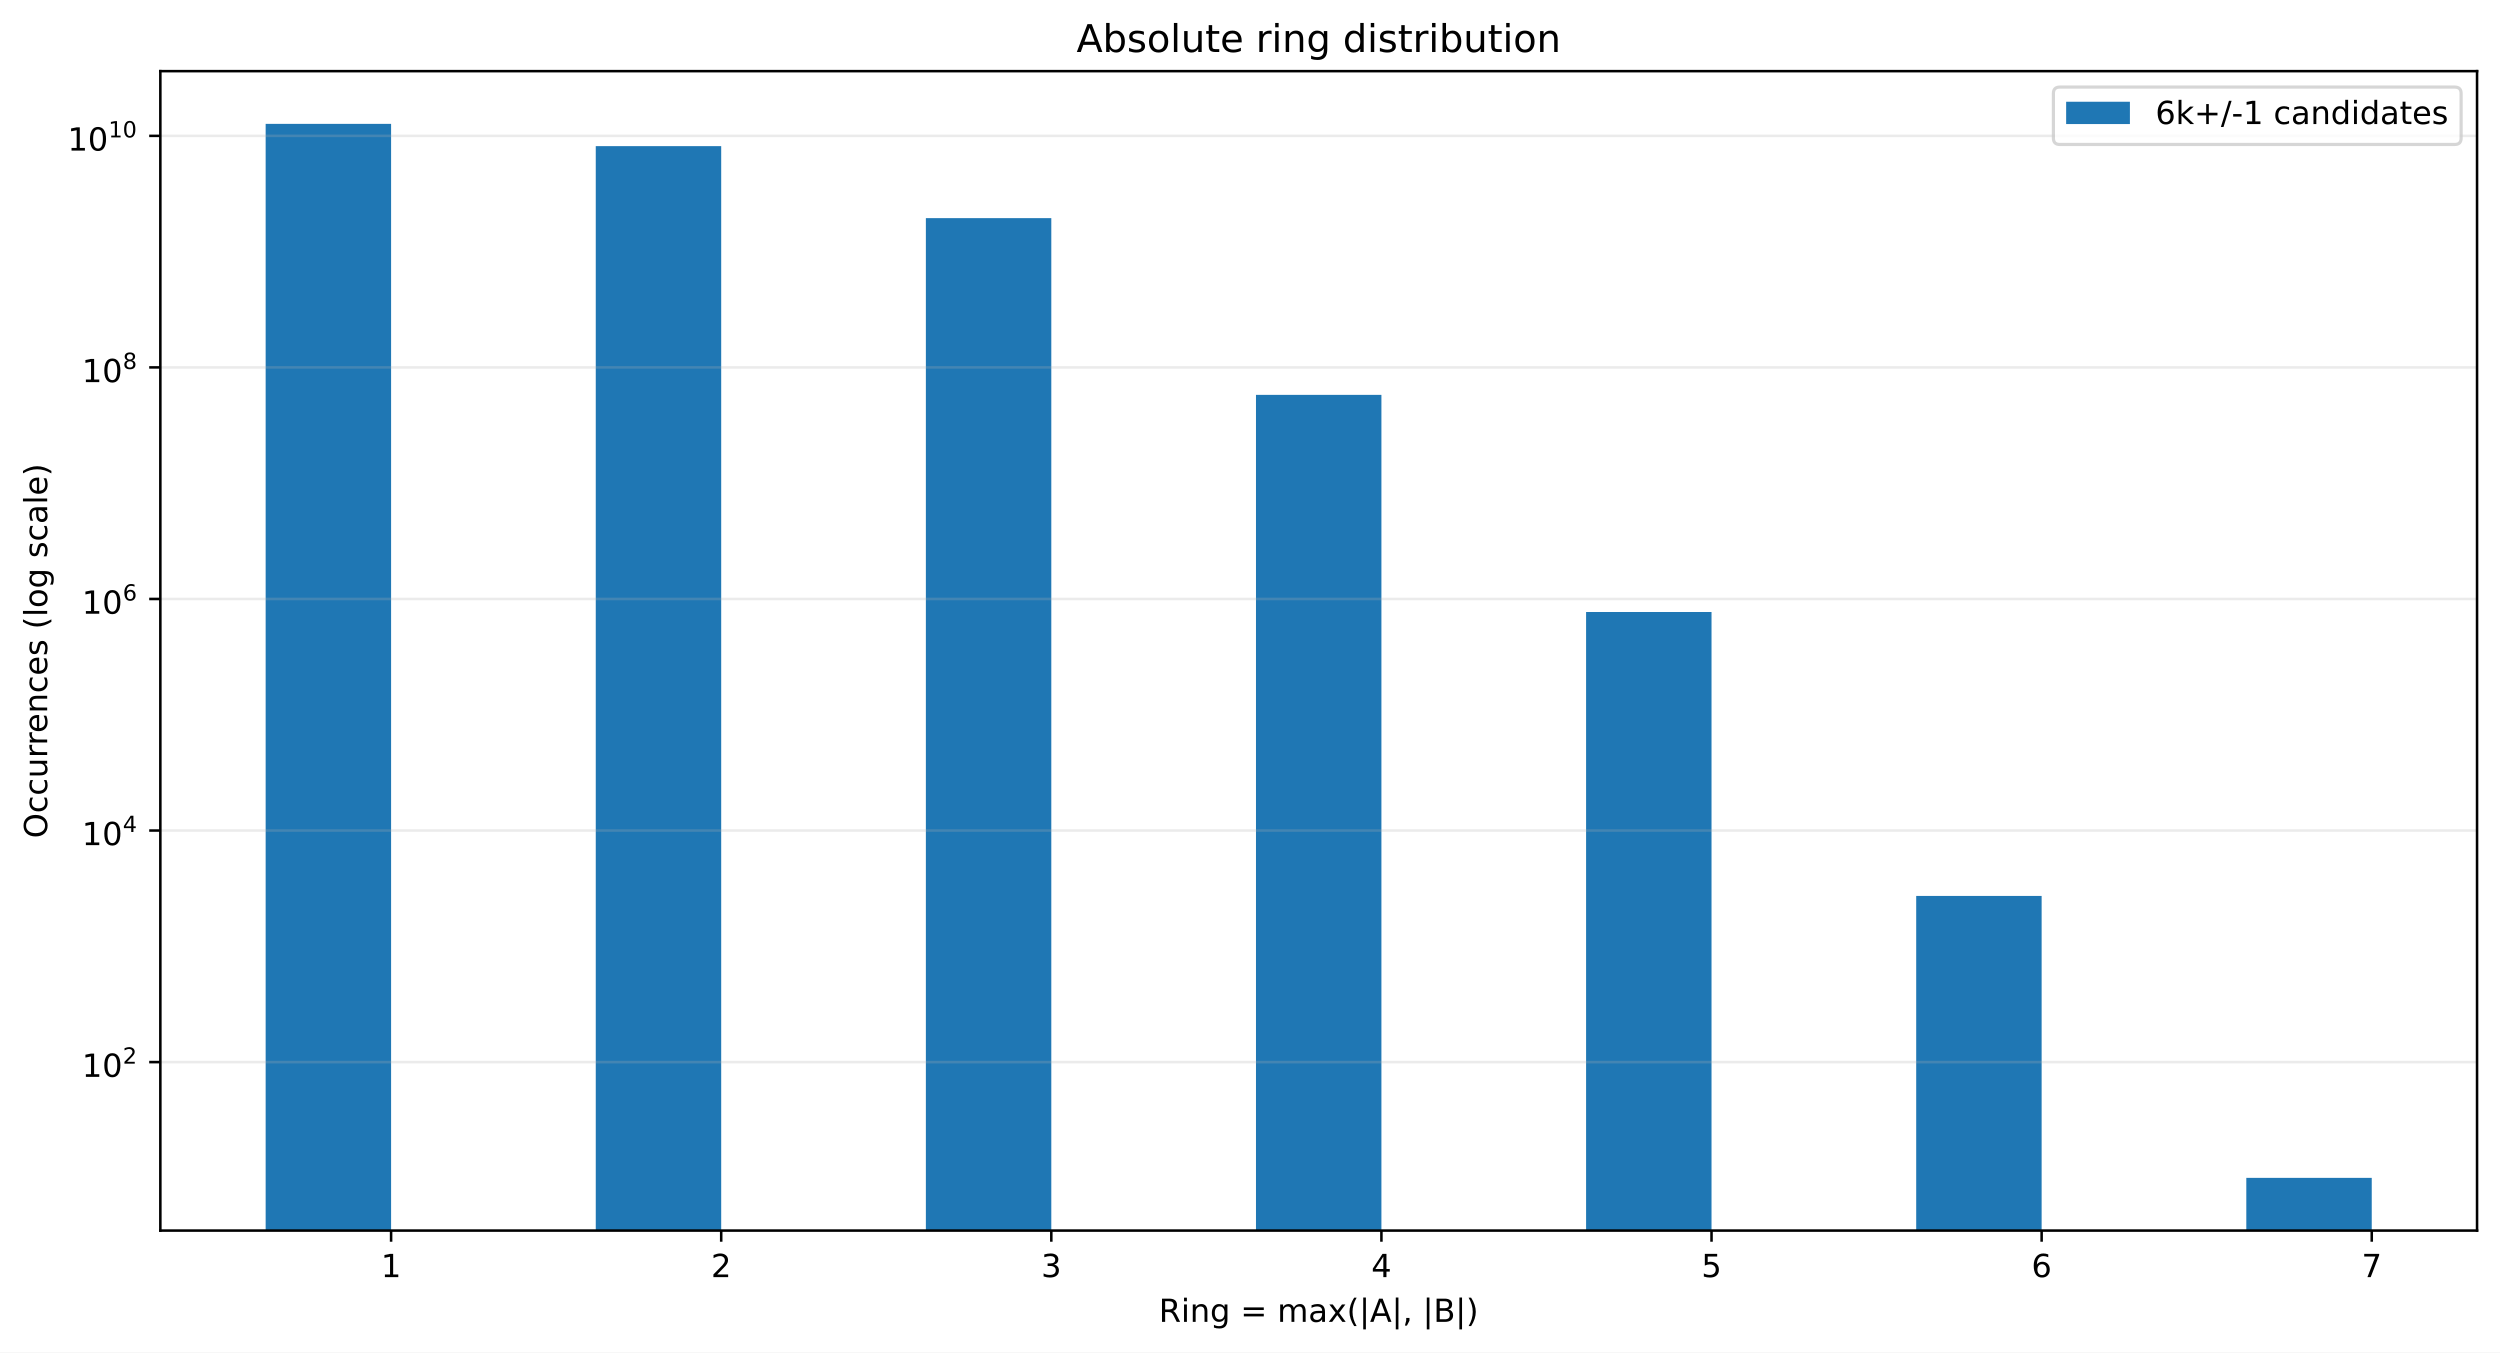
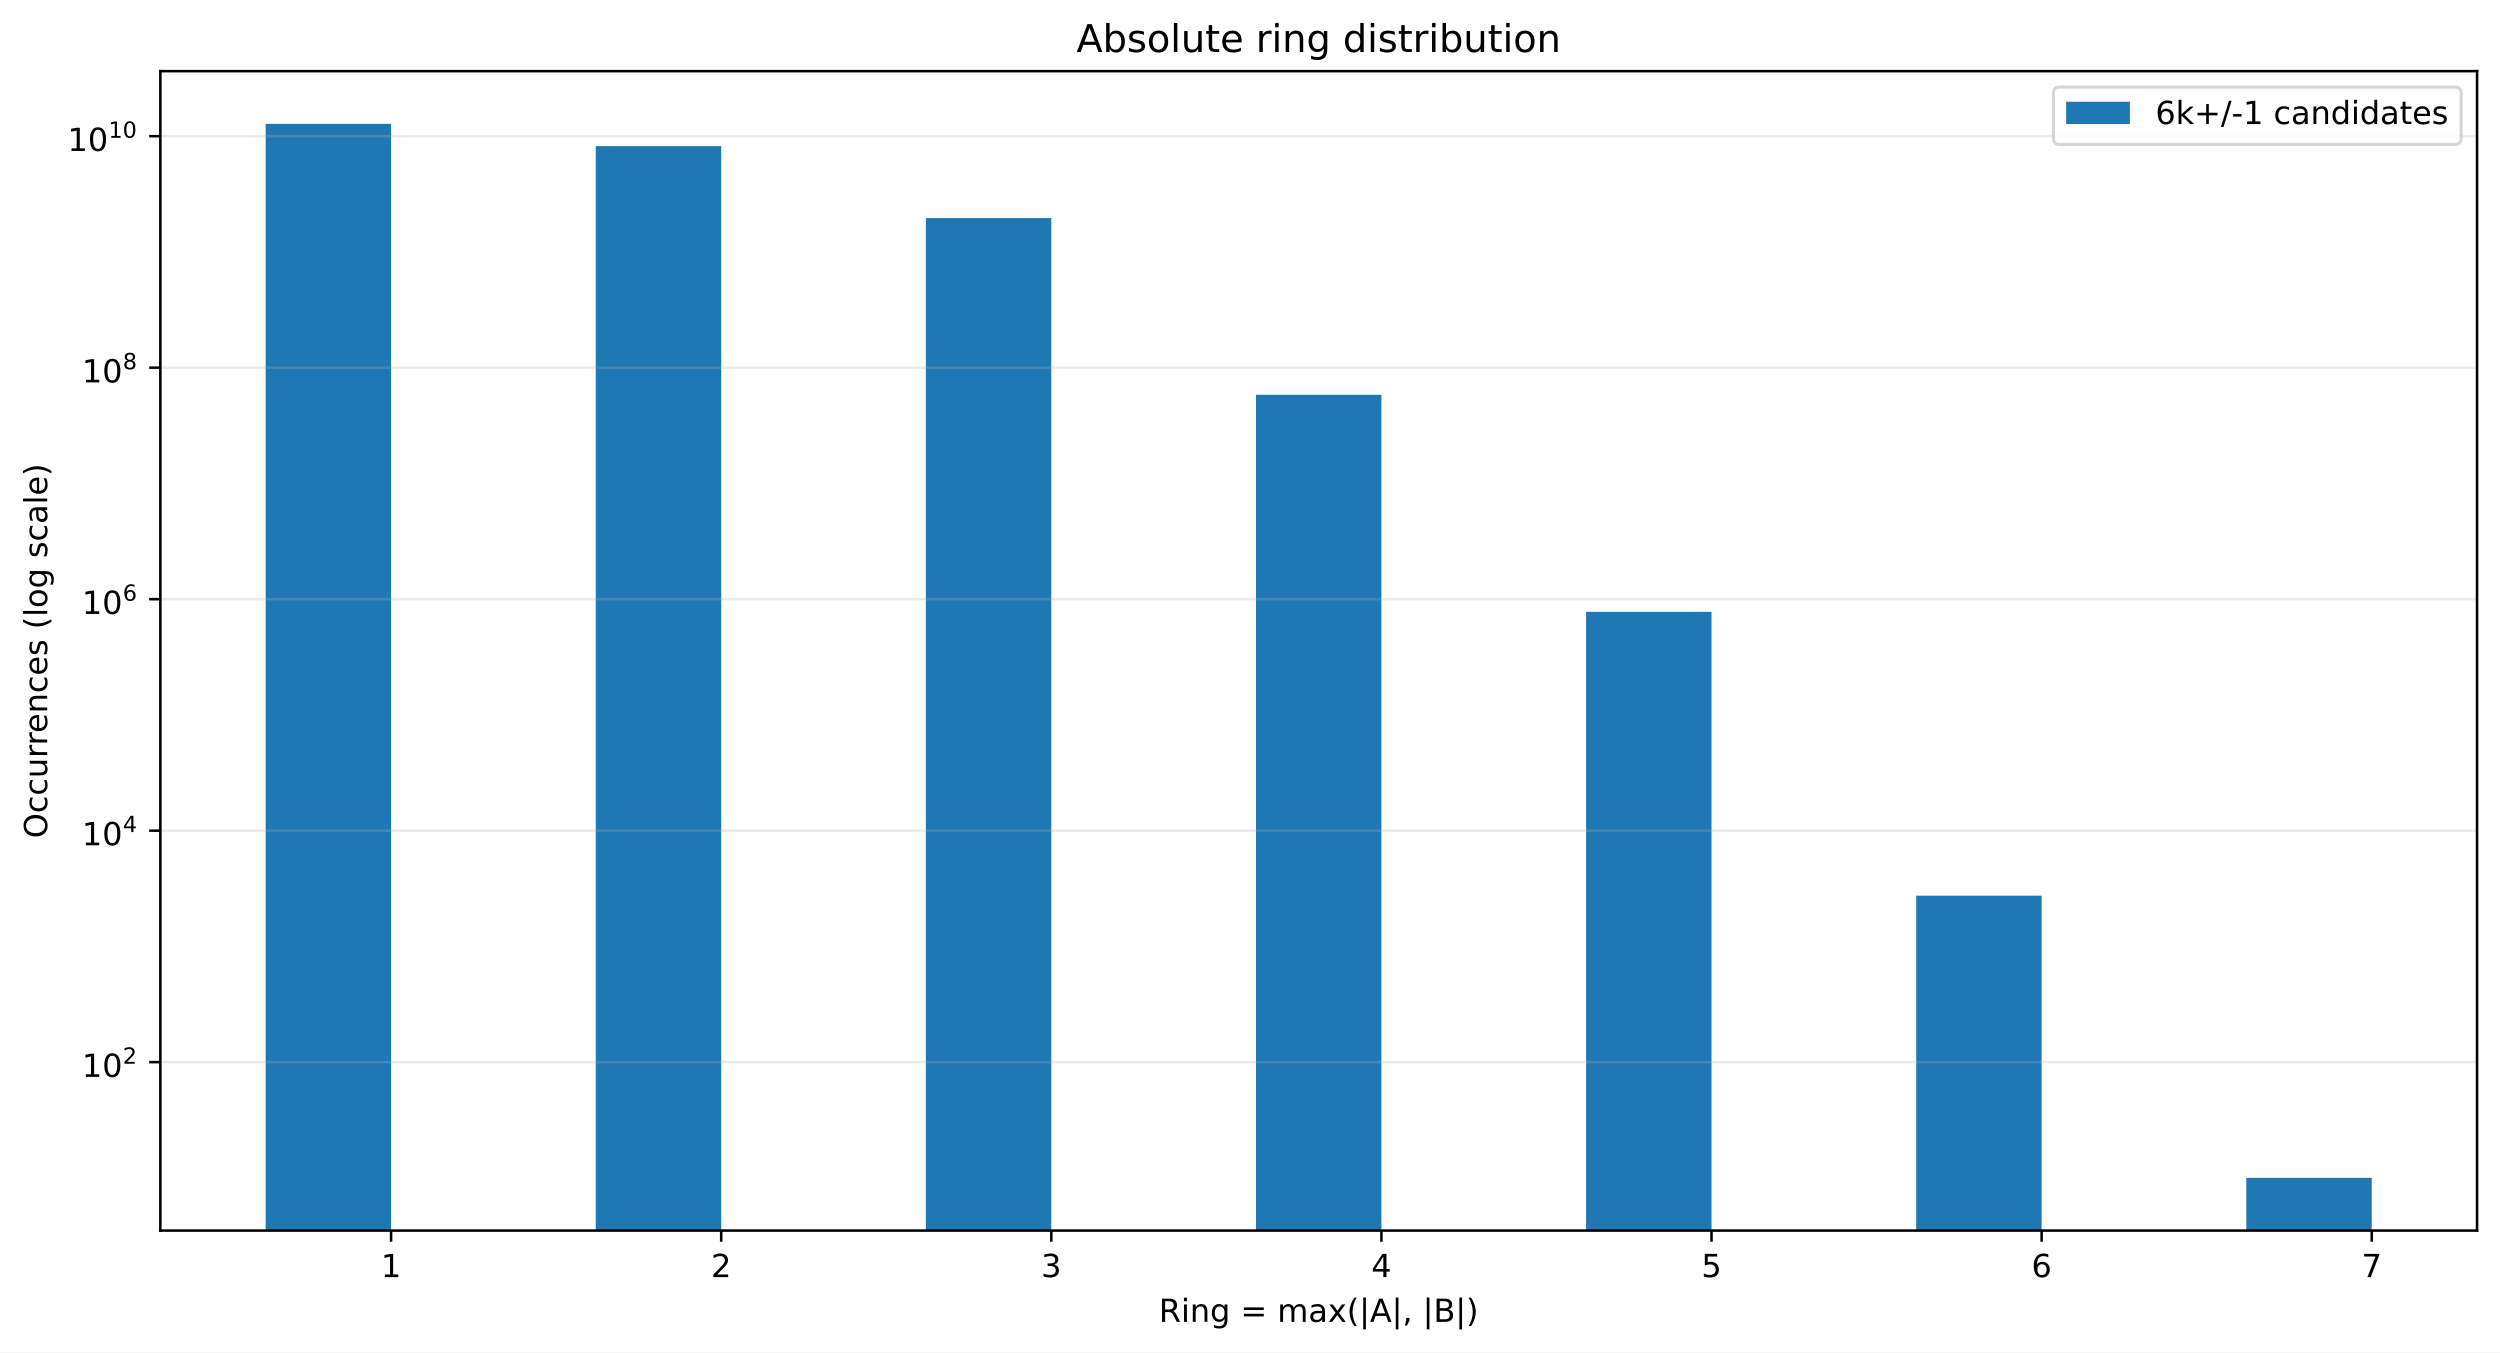
<svg xmlns="http://www.w3.org/2000/svg" xmlns:xlink="http://www.w3.org/1999/xlink" width="784.258pt" height="424.28pt" viewBox="0 0 784.258 424.28" version="1.1">
  <defs>
    <style type="text/css">*{stroke-linejoin: round; stroke-linecap: butt}</style>
  </defs>
  <g id="figure_1">
    <g id="patch_1">
      <path d="M 0 424.28  L 784.258 424.28  L 784.258 0  L 0 0  z " style="fill: #ffffff" />
    </g>
    <g id="axes_1">
      <g id="patch_2">
        <path d="M 50.301 386.036  L 777.058 386.036  L 777.058 22.318  L 50.301 22.318  z " style="fill: #ffffff" />
      </g>
      <g id="patch_3">
-         <path d="M 83.335 36726.754  L 122.687 36726.754  L 122.687 38.851  L 83.335 38.851  z " clip-path="url(#p88060da2dc)" style="fill: #1f77b4" />
+         <path d="M 83.335 36714.269  L 122.687 36714.269  L 122.687 38.851  L 83.335 38.851  z " clip-path="url(#p8b7ab95f0d)" style="fill: #1f77b4" />
      </g>
      <g id="patch_4">
-         <path d="M 186.891 36726.754  L 226.243 36726.754  L 226.243 45.842  L 186.891 45.842  z " clip-path="url(#p88060da2dc)" style="fill: #1f77b4" />
+         <path d="M 186.891 36714.269  L 226.243 36714.269  L 226.243 45.839  L 186.891 45.839  z " clip-path="url(#p8b7ab95f0d)" style="fill: #1f77b4" />
      </g>
      <g id="patch_5">
-         <path d="M 290.448 36726.754  L 329.799 36726.754  L 329.799 68.422  L 290.448 68.422  z " clip-path="url(#p88060da2dc)" style="fill: #1f77b4" />
+         <path d="M 290.448 36714.269  L 329.799 36714.269  L 329.799 68.412  L 290.448 68.412  z " clip-path="url(#p8b7ab95f0d)" style="fill: #1f77b4" />
      </g>
      <g id="patch_6">
-         <path d="M 394.004 36726.754  L 433.355 36726.754  L 433.355 123.869  L 394.004 123.869  z " clip-path="url(#p88060da2dc)" style="fill: #1f77b4" />
+         <path d="M 394.004 36714.269  L 433.355 36714.269  L 433.355 123.84  L 394.004 123.84  z " clip-path="url(#p8b7ab95f0d)" style="fill: #1f77b4" />
      </g>
      <g id="patch_7">
-         <path d="M 497.56 36726.754  L 536.912 36726.754  L 536.912 191.994  L 497.56 191.994  z " clip-path="url(#p88060da2dc)" style="fill: #1f77b4" />
+         <path d="M 497.56 36714.269  L 536.912 36714.269  L 536.912 191.943  L 497.56 191.943  z " clip-path="url(#p8b7ab95f0d)" style="fill: #1f77b4" />
      </g>
      <g id="patch_8">
-         <path d="M 601.116 36726.754  L 640.468 36726.754  L 640.468 281.06  L 601.116 281.06  z " clip-path="url(#p88060da2dc)" style="fill: #1f77b4" />
+         <path d="M 601.116 36714.269  L 640.468 36714.269  L 640.468 280.981  L 601.116 280.981  z " clip-path="url(#p8b7ab95f0d)" style="fill: #1f77b4" />
      </g>
      <g id="patch_9">
-         <path d="M 704.673 36726.754  L 744.024 36726.754  L 744.024 369.503  L 704.673 369.503  z " clip-path="url(#p88060da2dc)" style="fill: #1f77b4" />
+         <path d="M 704.673 36714.269  L 744.024 36714.269  L 744.024 369.503  L 704.673 369.503  z " clip-path="url(#p8b7ab95f0d)" style="fill: #1f77b4" />
      </g>
      <g id="matplotlib.axis_1">
        <g id="xtick_1">
          <g id="line2d_1">
            <defs>
-               <path id="md818aa4988" d="M 0 0  L 0 3.5  " style="stroke: #000000; stroke-width: 0.8" />
+               <path id="mbf6031bb33" d="M 0 0  L 0 3.5  " style="stroke: #000000; stroke-width: 0.8" />
            </defs>
            <g>
-               <use xlink:href="#md818aa4988" x="122.687" y="386.036" style="stroke: #000000; stroke-width: 0.8" />
+               <use xlink:href="#mbf6031bb33" x="122.687" y="386.036" style="stroke: #000000; stroke-width: 0.8" />
            </g>
          </g>
          <g id="text_1">
            <g transform="translate(119.5053 400.6334) scale(0.1 -0.1)">
              <defs>
                <path id="DejaVuSans-14" d="M 794 531  L 1825 531  L 1825 4091  L 703 3866  L 703 4441  L 1819 4666  L 2450 4666  L 2450 531  L 3481 531  L 3481 0  L 794 0  L 794 531  z " transform="scale(0.015625)" />
              </defs>
              <use xlink:href="#DejaVuSans-14" />
            </g>
          </g>
        </g>
        <g id="xtick_2">
          <g id="line2d_2">
            <g>
-               <use xlink:href="#md818aa4988" x="226.243" y="386.036" style="stroke: #000000; stroke-width: 0.8" />
+               <use xlink:href="#mbf6031bb33" x="226.243" y="386.036" style="stroke: #000000; stroke-width: 0.8" />
            </g>
          </g>
          <g id="text_2">
            <g transform="translate(223.0616 400.6334) scale(0.1 -0.1)">
              <defs>
                <path id="DejaVuSans-15" d="M 1228 531  L 3431 531  L 3431 0  L 469 0  L 469 531  Q 828 903 1448 1529  Q 2069 2156 2228 2338  Q 2531 2678 2651 2914  Q 2772 3150 2772 3378  Q 2772 3750 2511 3984  Q 2250 4219 1831 4219  Q 1534 4219 1204 4116  Q 875 4013 500 3803  L 500 4441  Q 881 4594 1212 4672  Q 1544 4750 1819 4750  Q 2544 4750 2975 4387  Q 3406 4025 3406 3419  Q 3406 3131 3298 2873  Q 3191 2616 2906 2266  Q 2828 2175 2409 1742  Q 1991 1309 1228 531  z " transform="scale(0.015625)" />
              </defs>
              <use xlink:href="#DejaVuSans-15" />
            </g>
          </g>
        </g>
        <g id="xtick_3">
          <g id="line2d_3">
            <g>
-               <use xlink:href="#md818aa4988" x="329.799" y="386.036" style="stroke: #000000; stroke-width: 0.8" />
+               <use xlink:href="#mbf6031bb33" x="329.799" y="386.036" style="stroke: #000000; stroke-width: 0.8" />
            </g>
          </g>
          <g id="text_3">
            <g transform="translate(326.6178 400.6334) scale(0.1 -0.1)">
              <defs>
                <path id="DejaVuSans-16" d="M 2597 2516  Q 3050 2419 3304 2112  Q 3559 1806 3559 1356  Q 3559 666 3084 287  Q 2609 -91 1734 -91  Q 1441 -91 1130 -33  Q 819 25 488 141  L 488 750  Q 750 597 1062 519  Q 1375 441 1716 441  Q 2309 441 2620 675  Q 2931 909 2931 1356  Q 2931 1769 2642 2001  Q 2353 2234 1838 2234  L 1294 2234  L 1294 2753  L 1863 2753  Q 2328 2753 2575 2939  Q 2822 3125 2822 3475  Q 2822 3834 2567 4026  Q 2313 4219 1838 4219  Q 1578 4219 1281 4162  Q 984 4106 628 3988  L 628 4550  Q 988 4650 1302 4700  Q 1616 4750 1894 4750  Q 2613 4750 3031 4423  Q 3450 4097 3450 3541  Q 3450 3153 3228 2886  Q 3006 2619 2597 2516  z " transform="scale(0.015625)" />
              </defs>
              <use xlink:href="#DejaVuSans-16" />
            </g>
          </g>
        </g>
        <g id="xtick_4">
          <g id="line2d_4">
            <g>
-               <use xlink:href="#md818aa4988" x="433.355" y="386.036" style="stroke: #000000; stroke-width: 0.8" />
+               <use xlink:href="#mbf6031bb33" x="433.355" y="386.036" style="stroke: #000000; stroke-width: 0.8" />
            </g>
          </g>
          <g id="text_4">
            <g transform="translate(430.174 400.6334) scale(0.1 -0.1)">
              <defs>
                <path id="DejaVuSans-17" d="M 2419 4116  L 825 1625  L 2419 1625  L 2419 4116  z M 2253 4666  L 3047 4666  L 3047 1625  L 3713 1625  L 3713 1100  L 3047 1100  L 3047 0  L 2419 0  L 2419 1100  L 313 1100  L 313 1709  L 2253 4666  z " transform="scale(0.015625)" />
              </defs>
              <use xlink:href="#DejaVuSans-17" />
            </g>
          </g>
        </g>
        <g id="xtick_5">
          <g id="line2d_5">
            <g>
-               <use xlink:href="#md818aa4988" x="536.912" y="386.036" style="stroke: #000000; stroke-width: 0.8" />
+               <use xlink:href="#mbf6031bb33" x="536.912" y="386.036" style="stroke: #000000; stroke-width: 0.8" />
            </g>
          </g>
          <g id="text_5">
            <g transform="translate(533.7303 400.6334) scale(0.1 -0.1)">
              <defs>
                <path id="DejaVuSans-18" d="M 691 4666  L 3169 4666  L 3169 4134  L 1269 4134  L 1269 2991  Q 1406 3038 1543 3061  Q 1681 3084 1819 3084  Q 2600 3084 3056 2656  Q 3513 2228 3513 1497  Q 3513 744 3044 326  Q 2575 -91 1722 -91  Q 1428 -91 1123 -41  Q 819 9 494 109  L 494 744  Q 775 591 1075 516  Q 1375 441 1709 441  Q 2250 441 2565 725  Q 2881 1009 2881 1497  Q 2881 1984 2565 2268  Q 2250 2553 1709 2553  Q 1456 2553 1204 2497  Q 953 2441 691 2322  L 691 4666  z " transform="scale(0.015625)" />
              </defs>
              <use xlink:href="#DejaVuSans-18" />
            </g>
          </g>
        </g>
        <g id="xtick_6">
          <g id="line2d_6">
            <g>
-               <use xlink:href="#md818aa4988" x="640.468" y="386.036" style="stroke: #000000; stroke-width: 0.8" />
+               <use xlink:href="#mbf6031bb33" x="640.468" y="386.036" style="stroke: #000000; stroke-width: 0.8" />
            </g>
          </g>
          <g id="text_6">
            <g transform="translate(637.2865 400.6334) scale(0.1 -0.1)">
              <defs>
                <path id="DejaVuSans-19" d="M 2113 2584  Q 1688 2584 1439 2293  Q 1191 2003 1191 1497  Q 1191 994 1439 701  Q 1688 409 2113 409  Q 2538 409 2786 701  Q 3034 994 3034 1497  Q 3034 2003 2786 2293  Q 2538 2584 2113 2584  z M 3366 4563  L 3366 3988  Q 3128 4100 2886 4159  Q 2644 4219 2406 4219  Q 1781 4219 1451 3797  Q 1122 3375 1075 2522  Q 1259 2794 1537 2939  Q 1816 3084 2150 3084  Q 2853 3084 3261 2657  Q 3669 2231 3669 1497  Q 3669 778 3244 343  Q 2819 -91 2113 -91  Q 1303 -91 875 529  Q 447 1150 447 2328  Q 447 3434 972 4092  Q 1497 4750 2381 4750  Q 2619 4750 2861 4703  Q 3103 4656 3366 4563  z " transform="scale(0.015625)" />
              </defs>
              <use xlink:href="#DejaVuSans-19" />
            </g>
          </g>
        </g>
        <g id="xtick_7">
          <g id="line2d_7">
            <g>
-               <use xlink:href="#md818aa4988" x="744.024" y="386.036" style="stroke: #000000; stroke-width: 0.8" />
+               <use xlink:href="#mbf6031bb33" x="744.024" y="386.036" style="stroke: #000000; stroke-width: 0.8" />
            </g>
          </g>
          <g id="text_7">
            <g transform="translate(740.8427 400.6334) scale(0.1 -0.1)">
              <defs>
                <path id="DejaVuSans-1a" d="M 525 4666  L 3525 4666  L 3525 4397  L 1831 0  L 1172 0  L 2766 4134  L 525 4134  L 525 4666  z " transform="scale(0.015625)" />
              </defs>
              <use xlink:href="#DejaVuSans-1a" />
            </g>
          </g>
        </g>
        <g id="text_8">
          <g transform="translate(363.5437 414.678) scale(0.1 -0.1)">
            <defs>
              <path id="DejaVuSans-35" d="M 2841 2188  Q 3044 2119 3236 1894  Q 3428 1669 3622 1275  L 4263 0  L 3584 0  L 2988 1197  Q 2756 1666 2539 1819  Q 2322 1972 1947 1972  L 1259 1972  L 1259 0  L 628 0  L 628 4666  L 2053 4666  Q 2853 4666 3247 4331  Q 3641 3997 3641 3322  Q 3641 2881 3436 2590  Q 3231 2300 2841 2188  z M 1259 4147  L 1259 2491  L 2053 2491  Q 2509 2491 2742 2702  Q 2975 2913 2975 3322  Q 2975 3731 2742 3939  Q 2509 4147 2053 4147  L 1259 4147  z " transform="scale(0.015625)" />
              <path id="DejaVuSans-4c" d="M 603 3500  L 1178 3500  L 1178 0  L 603 0  L 603 3500  z M 603 4863  L 1178 4863  L 1178 4134  L 603 4134  L 603 4863  z " transform="scale(0.015625)" />
              <path id="DejaVuSans-51" d="M 3513 2113  L 3513 0  L 2938 0  L 2938 2094  Q 2938 2591 2744 2837  Q 2550 3084 2163 3084  Q 1697 3084 1428 2787  Q 1159 2491 1159 1978  L 1159 0  L 581 0  L 581 3500  L 1159 3500  L 1159 2956  Q 1366 3272 1645 3428  Q 1925 3584 2291 3584  Q 2894 3584 3203 3211  Q 3513 2838 3513 2113  z " transform="scale(0.015625)" />
              <path id="DejaVuSans-4a" d="M 2906 1791  Q 2906 2416 2648 2759  Q 2391 3103 1925 3103  Q 1463 3103 1205 2759  Q 947 2416 947 1791  Q 947 1169 1205 825  Q 1463 481 1925 481  Q 2391 481 2648 825  Q 2906 1169 2906 1791  z M 3481 434  Q 3481 -459 3084 -895  Q 2688 -1331 1869 -1331  Q 1566 -1331 1297 -1286  Q 1028 -1241 775 -1147  L 775 -588  Q 1028 -725 1275 -790  Q 1522 -856 1778 -856  Q 2344 -856 2625 -561  Q 2906 -266 2906 331  L 2906 616  Q 2728 306 2450 153  Q 2172 0 1784 0  Q 1141 0 747 490  Q 353 981 353 1791  Q 353 2603 747 3093  Q 1141 3584 1784 3584  Q 2172 3584 2450 3431  Q 2728 3278 2906 2969  L 2906 3500  L 3481 3500  L 3481 434  z " transform="scale(0.015625)" />
              <path id="DejaVuSans-3" transform="scale(0.015625)" />
              <path id="DejaVuSans-20" d="M 678 2906  L 4684 2906  L 4684 2381  L 678 2381  L 678 2906  z M 678 1631  L 4684 1631  L 4684 1100  L 678 1100  L 678 1631  z " transform="scale(0.015625)" />
              <path id="DejaVuSans-50" d="M 3328 2828  Q 3544 3216 3844 3400  Q 4144 3584 4550 3584  Q 5097 3584 5394 3201  Q 5691 2819 5691 2113  L 5691 0  L 5113 0  L 5113 2094  Q 5113 2597 4934 2840  Q 4756 3084 4391 3084  Q 3944 3084 3684 2787  Q 3425 2491 3425 1978  L 3425 0  L 2847 0  L 2847 2094  Q 2847 2600 2669 2842  Q 2491 3084 2119 3084  Q 1678 3084 1418 2786  Q 1159 2488 1159 1978  L 1159 0  L 581 0  L 581 3500  L 1159 3500  L 1159 2956  Q 1356 3278 1631 3431  Q 1906 3584 2284 3584  Q 2666 3584 2933 3390  Q 3200 3197 3328 2828  z " transform="scale(0.015625)" />
              <path id="DejaVuSans-44" d="M 2194 1759  Q 1497 1759 1228 1600  Q 959 1441 959 1056  Q 959 750 1161 570  Q 1363 391 1709 391  Q 2188 391 2477 730  Q 2766 1069 2766 1631  L 2766 1759  L 2194 1759  z M 3341 1997  L 3341 0  L 2766 0  L 2766 531  Q 2569 213 2275 61  Q 1981 -91 1556 -91  Q 1019 -91 701 211  Q 384 513 384 1019  Q 384 1609 779 1909  Q 1175 2209 1959 2209  L 2766 2209  L 2766 2266  Q 2766 2663 2505 2880  Q 2244 3097 1772 3097  Q 1472 3097 1187 3025  Q 903 2953 641 2809  L 641 3341  Q 956 3463 1253 3523  Q 1550 3584 1831 3584  Q 2591 3584 2966 3190  Q 3341 2797 3341 1997  z " transform="scale(0.015625)" />
              <path id="DejaVuSans-5b" d="M 3513 3500  L 2247 1797  L 3578 0  L 2900 0  L 1881 1375  L 863 0  L 184 0  L 1544 1831  L 300 3500  L 978 3500  L 1906 2253  L 2834 3500  L 3513 3500  z " transform="scale(0.015625)" />
              <path id="DejaVuSans-b" d="M 1984 4856  Q 1566 4138 1362 3434  Q 1159 2731 1159 2009  Q 1159 1288 1364 580  Q 1569 -128 1984 -844  L 1484 -844  Q 1016 -109 783 600  Q 550 1309 550 2009  Q 550 2706 781 3412  Q 1013 4119 1484 4856  L 1984 4856  z " transform="scale(0.015625)" />
              <path id="DejaVuSans-5f" d="M 1344 4891  L 1344 -1509  L 813 -1509  L 813 4891  L 1344 4891  z " transform="scale(0.015625)" />
              <path id="DejaVuSans-24" d="M 2188 4044  L 1331 1722  L 3047 1722  L 2188 4044  z M 1831 4666  L 2547 4666  L 4325 0  L 3669 0  L 3244 1197  L 1141 1197  L 716 0  L 50 0  L 1831 4666  z " transform="scale(0.015625)" />
              <path id="DejaVuSans-f" d="M 750 794  L 1409 794  L 1409 256  L 897 -744  L 494 -744  L 750 256  L 750 794  z " transform="scale(0.015625)" />
              <path id="DejaVuSans-25" d="M 1259 2228  L 1259 519  L 2272 519  Q 2781 519 3026 730  Q 3272 941 3272 1375  Q 3272 1813 3026 2020  Q 2781 2228 2272 2228  L 1259 2228  z M 1259 4147  L 1259 2741  L 2194 2741  Q 2656 2741 2882 2914  Q 3109 3088 3109 3444  Q 3109 3797 2882 3972  Q 2656 4147 2194 4147  L 1259 4147  z M 628 4666  L 2241 4666  Q 2963 4666 3353 4366  Q 3744 4066 3744 3513  Q 3744 3084 3544 2831  Q 3344 2578 2956 2516  Q 3422 2416 3680 2098  Q 3938 1781 3938 1306  Q 3938 681 3513 340  Q 3088 0 2303 0  L 628 0  L 628 4666  z " transform="scale(0.015625)" />
              <path id="DejaVuSans-c" d="M 513 4856  L 1013 4856  Q 1481 4119 1714 3412  Q 1947 2706 1947 2009  Q 1947 1309 1714 600  Q 1481 -109 1013 -844  L 513 -844  Q 928 -128 1133 580  Q 1338 1288 1338 2009  Q 1338 2731 1133 3434  Q 928 4138 513 4856  z " transform="scale(0.015625)" />
            </defs>
            <use xlink:href="#DejaVuSans-35" />
            <use xlink:href="#DejaVuSans-4c" transform="translate(69.48438 0)" />
            <use xlink:href="#DejaVuSans-51" transform="translate(97.26562 0)" />
            <use xlink:href="#DejaVuSans-4a" transform="translate(160.6406 0)" />
            <use xlink:href="#DejaVuSans-3" transform="translate(224.125 0)" />
            <use xlink:href="#DejaVuSans-20" transform="translate(255.9062 0)" />
            <use xlink:href="#DejaVuSans-3" transform="translate(339.7031 0)" />
            <use xlink:href="#DejaVuSans-50" transform="translate(371.4844 0)" />
            <use xlink:href="#DejaVuSans-44" transform="translate(468.8906 0)" />
            <use xlink:href="#DejaVuSans-5b" transform="translate(530.1719 0)" />
            <use xlink:href="#DejaVuSans-b" transform="translate(589.3594 0)" />
            <use xlink:href="#DejaVuSans-5f" transform="translate(628.375 0)" />
            <use xlink:href="#DejaVuSans-24" transform="translate(662.0625 0)" />
            <use xlink:href="#DejaVuSans-5f" transform="translate(730.4688 0)" />
            <use xlink:href="#DejaVuSans-f" transform="translate(764.1562 0)" />
            <use xlink:href="#DejaVuSans-3" transform="translate(795.9375 0)" />
            <use xlink:href="#DejaVuSans-5f" transform="translate(827.7188 0)" />
            <use xlink:href="#DejaVuSans-25" transform="translate(861.4062 0)" />
            <use xlink:href="#DejaVuSans-5f" transform="translate(930.0156 0)" />
            <use xlink:href="#DejaVuSans-c" transform="translate(963.7031 0)" />
          </g>
        </g>
      </g>
      <g id="matplotlib.axis_2">
        <g id="ytick_1">
          <g id="line2d_8">
-             <path d="M 50.301 333.182  L 777.058 333.182  " clip-path="url(#p88060da2dc)" style="fill: none; stroke: #b0b0b0; stroke-opacity: 0.25; stroke-width: 0.8; stroke-linecap: square" />
+             <path d="M 50.301 333.195  L 777.058 333.195  " clip-path="url(#p8b7ab95f0d)" style="fill: none; stroke: #b0b0b0; stroke-opacity: 0.25; stroke-width: 0.8; stroke-linecap: square" />
          </g>
          <g id="line2d_9">
            <defs>
-               <path id="maf4ecef7aa" d="M 0 0  L -3.5 0  " style="stroke: #000000; stroke-width: 0.8" />
+               <path id="ma502c3e9f8" d="M 0 0  L -3.5 0  " style="stroke: #000000; stroke-width: 0.8" />
            </defs>
            <g>
-               <use xlink:href="#maf4ecef7aa" x="50.301" y="333.182" style="stroke: #000000; stroke-width: 0.8" />
+               <use xlink:href="#ma502c3e9f8" x="50.301" y="333.195" style="stroke: #000000; stroke-width: 0.8" />
            </g>
          </g>
          <g id="text_9">
-             <g transform="translate(25.70078 337.8822) scale(0.1 -0.1)">
+             <g transform="translate(25.70078 337.8947) scale(0.1 -0.1)">
              <defs>
                <path id="DejaVuSans-13" d="M 2034 4250  Q 1547 4250 1301 3770  Q 1056 3291 1056 2328  Q 1056 1369 1301 889  Q 1547 409 2034 409  Q 2525 409 2770 889  Q 3016 1369 3016 2328  Q 3016 3291 2770 3770  Q 2525 4250 2034 4250  z M 2034 4750  Q 2819 4750 3233 4129  Q 3647 3509 3647 2328  Q 3647 1150 3233 529  Q 2819 -91 2034 -91  Q 1250 -91 836 529  Q 422 1150 422 2328  Q 422 3509 836 4129  Q 1250 4750 2034 4750  z " transform="scale(0.015625)" />
              </defs>
              <use xlink:href="#DejaVuSans-14" transform="translate(0 0.746875)" />
              <use xlink:href="#DejaVuSans-13" transform="translate(63.62305 0.746875)" />
              <use xlink:href="#DejaVuSans-15" transform="translate(128.2031 42.04688) scale(0.7)" />
            </g>
          </g>
        </g>
        <g id="ytick_2">
          <g id="line2d_10">
-             <path d="M 50.301 260.54  L 777.058 260.54  " clip-path="url(#p88060da2dc)" style="fill: none; stroke: #b0b0b0; stroke-opacity: 0.25; stroke-width: 0.8; stroke-linecap: square" />
+             <path d="M 50.301 260.578  L 777.058 260.578  " clip-path="url(#p8b7ab95f0d)" style="fill: none; stroke: #b0b0b0; stroke-opacity: 0.25; stroke-width: 0.8; stroke-linecap: square" />
          </g>
          <g id="line2d_11">
            <g>
-               <use xlink:href="#maf4ecef7aa" x="50.301" y="260.54" style="stroke: #000000; stroke-width: 0.8" />
+               <use xlink:href="#ma502c3e9f8" x="50.301" y="260.578" style="stroke: #000000; stroke-width: 0.8" />
            </g>
          </g>
          <g id="text_10">
-             <g transform="translate(25.70078 265.1904) scale(0.1 -0.1)">
+             <g transform="translate(25.70078 265.2278) scale(0.1 -0.1)">
              <use xlink:href="#DejaVuSans-14" transform="translate(0 0.665625)" />
              <use xlink:href="#DejaVuSans-13" transform="translate(63.62305 0.665625)" />
              <use xlink:href="#DejaVuSans-17" transform="translate(128.2031 41.96563) scale(0.7)" />
            </g>
          </g>
        </g>
        <g id="ytick_3">
          <g id="line2d_12">
-             <path d="M 50.301 187.899  L 777.058 187.899  " clip-path="url(#p88060da2dc)" style="fill: none; stroke: #b0b0b0; stroke-opacity: 0.25; stroke-width: 0.8; stroke-linecap: square" />
+             <path d="M 50.301 187.961  L 777.058 187.961  " clip-path="url(#p8b7ab95f0d)" style="fill: none; stroke: #b0b0b0; stroke-opacity: 0.25; stroke-width: 0.8; stroke-linecap: square" />
          </g>
          <g id="line2d_13">
            <g>
-               <use xlink:href="#maf4ecef7aa" x="50.301" y="187.899" style="stroke: #000000; stroke-width: 0.8" />
+               <use xlink:href="#ma502c3e9f8" x="50.301" y="187.961" style="stroke: #000000; stroke-width: 0.8" />
            </g>
          </g>
          <g id="text_11">
-             <g transform="translate(25.70078 192.5985) scale(0.1 -0.1)">
+             <g transform="translate(25.70078 192.6609) scale(0.1 -0.1)">
              <use xlink:href="#DejaVuSans-14" transform="translate(0 0.746875)" />
              <use xlink:href="#DejaVuSans-13" transform="translate(63.62305 0.746875)" />
              <use xlink:href="#DejaVuSans-19" transform="translate(128.2031 42.04688) scale(0.7)" />
            </g>
          </g>
        </g>
        <g id="ytick_4">
          <g id="line2d_14">
-             <path d="M 50.301 115.257  L 777.058 115.257  " clip-path="url(#p88060da2dc)" style="fill: none; stroke: #b0b0b0; stroke-opacity: 0.25; stroke-width: 0.8; stroke-linecap: square" />
+             <path d="M 50.301 115.344  L 777.058 115.344  " clip-path="url(#p8b7ab95f0d)" style="fill: none; stroke: #b0b0b0; stroke-opacity: 0.25; stroke-width: 0.8; stroke-linecap: square" />
          </g>
          <g id="line2d_15">
            <g>
-               <use xlink:href="#maf4ecef7aa" x="50.301" y="115.257" style="stroke: #000000; stroke-width: 0.8" />
+               <use xlink:href="#ma502c3e9f8" x="50.301" y="115.344" style="stroke: #000000; stroke-width: 0.8" />
            </g>
          </g>
          <g id="text_12">
-             <g transform="translate(25.70078 119.9566) scale(0.1 -0.1)">
+             <g transform="translate(25.70078 120.044) scale(0.1 -0.1)">
              <defs>
                <path id="DejaVuSans-1b" d="M 2034 2216  Q 1584 2216 1326 1975  Q 1069 1734 1069 1313  Q 1069 891 1326 650  Q 1584 409 2034 409  Q 2484 409 2743 651  Q 3003 894 3003 1313  Q 3003 1734 2745 1975  Q 2488 2216 2034 2216  z M 1403 2484  Q 997 2584 770 2862  Q 544 3141 544 3541  Q 544 4100 942 4425  Q 1341 4750 2034 4750  Q 2731 4750 3128 4425  Q 3525 4100 3525 3541  Q 3525 3141 3298 2862  Q 3072 2584 2669 2484  Q 3125 2378 3379 2068  Q 3634 1759 3634 1313  Q 3634 634 3220 271  Q 2806 -91 2034 -91  Q 1263 -91 848 271  Q 434 634 434 1313  Q 434 1759 690 2068  Q 947 2378 1403 2484  z M 1172 3481  Q 1172 3119 1398 2916  Q 1625 2713 2034 2713  Q 2441 2713 2670 2916  Q 2900 3119 2900 3481  Q 2900 3844 2670 4047  Q 2441 4250 2034 4250  Q 1625 4250 1398 4047  Q 1172 3844 1172 3481  z " transform="scale(0.015625)" />
              </defs>
              <use xlink:href="#DejaVuSans-14" transform="translate(0 0.746875)" />
              <use xlink:href="#DejaVuSans-13" transform="translate(63.62305 0.746875)" />
              <use xlink:href="#DejaVuSans-1b" transform="translate(128.2031 42.04688) scale(0.7)" />
            </g>
          </g>
        </g>
        <g id="ytick_5">
          <g id="line2d_16">
-             <path d="M 50.301 42.615  L 777.058 42.615  " clip-path="url(#p88060da2dc)" style="fill: none; stroke: #b0b0b0; stroke-opacity: 0.25; stroke-width: 0.8; stroke-linecap: square" />
+             <path d="M 50.301 42.727  L 777.058 42.727  " clip-path="url(#p8b7ab95f0d)" style="fill: none; stroke: #b0b0b0; stroke-opacity: 0.25; stroke-width: 0.8; stroke-linecap: square" />
          </g>
          <g id="line2d_17">
            <g>
-               <use xlink:href="#maf4ecef7aa" x="50.301" y="42.615" style="stroke: #000000; stroke-width: 0.8" />
+               <use xlink:href="#ma502c3e9f8" x="50.301" y="42.727" style="stroke: #000000; stroke-width: 0.8" />
            </g>
          </g>
          <g id="text_13">
-             <g transform="translate(21.20078 47.31479) scale(0.1 -0.1)">
+             <g transform="translate(21.20078 47.42704) scale(0.1 -0.1)">
              <use xlink:href="#DejaVuSans-14" transform="translate(0 0.746875)" />
              <use xlink:href="#DejaVuSans-13" transform="translate(63.62305 0.746875)" />
              <use xlink:href="#DejaVuSans-14" transform="translate(128.2031 42.04688) scale(0.7)" />
              <use xlink:href="#DejaVuSans-13" transform="translate(172.7393 42.04688) scale(0.7)" />
            </g>
          </g>
        </g>
        <g id="text_14">
          <g transform="translate(14.79844 262.9551) rotate(-90) scale(0.1 -0.1)">
            <defs>
              <path id="DejaVuSans-32" d="M 2522 4238  Q 1834 4238 1429 3725  Q 1025 3213 1025 2328  Q 1025 1447 1429 934  Q 1834 422 2522 422  Q 3209 422 3611 934  Q 4013 1447 4013 2328  Q 4013 3213 3611 3725  Q 3209 4238 2522 4238  z M 2522 4750  Q 3503 4750 4090 4092  Q 4678 3434 4678 2328  Q 4678 1225 4090 567  Q 3503 -91 2522 -91  Q 1538 -91 948 565  Q 359 1222 359 2328  Q 359 3434 948 4092  Q 1538 4750 2522 4750  z " transform="scale(0.015625)" />
              <path id="DejaVuSans-46" d="M 3122 3366  L 3122 2828  Q 2878 2963 2633 3030  Q 2388 3097 2138 3097  Q 1578 3097 1268 2742  Q 959 2388 959 1747  Q 959 1106 1268 751  Q 1578 397 2138 397  Q 2388 397 2633 464  Q 2878 531 3122 666  L 3122 134  Q 2881 22 2623 -34  Q 2366 -91 2075 -91  Q 1284 -91 818 406  Q 353 903 353 1747  Q 353 2603 823 3093  Q 1294 3584 2113 3584  Q 2378 3584 2631 3529  Q 2884 3475 3122 3366  z " transform="scale(0.015625)" />
              <path id="DejaVuSans-58" d="M 544 1381  L 544 3500  L 1119 3500  L 1119 1403  Q 1119 906 1312 657  Q 1506 409 1894 409  Q 2359 409 2629 706  Q 2900 1003 2900 1516  L 2900 3500  L 3475 3500  L 3475 0  L 2900 0  L 2900 538  Q 2691 219 2414 64  Q 2138 -91 1772 -91  Q 1169 -91 856 284  Q 544 659 544 1381  z M 1991 3584  L 1991 3584  z " transform="scale(0.015625)" />
              <path id="DejaVuSans-55" d="M 2631 2963  Q 2534 3019 2420 3045  Q 2306 3072 2169 3072  Q 1681 3072 1420 2755  Q 1159 2438 1159 1844  L 1159 0  L 581 0  L 581 3500  L 1159 3500  L 1159 2956  Q 1341 3275 1631 3429  Q 1922 3584 2338 3584  Q 2397 3584 2469 3576  Q 2541 3569 2628 3553  L 2631 2963  z " transform="scale(0.015625)" />
              <path id="DejaVuSans-48" d="M 3597 1894  L 3597 1613  L 953 1613  Q 991 1019 1311 708  Q 1631 397 2203 397  Q 2534 397 2845 478  Q 3156 559 3463 722  L 3463 178  Q 3153 47 2828 -22  Q 2503 -91 2169 -91  Q 1331 -91 842 396  Q 353 884 353 1716  Q 353 2575 817 3079  Q 1281 3584 2069 3584  Q 2775 3584 3186 3129  Q 3597 2675 3597 1894  z M 3022 2063  Q 3016 2534 2758 2815  Q 2500 3097 2075 3097  Q 1594 3097 1305 2825  Q 1016 2553 972 2059  L 3022 2063  z " transform="scale(0.015625)" />
              <path id="DejaVuSans-56" d="M 2834 3397  L 2834 2853  Q 2591 2978 2328 3040  Q 2066 3103 1784 3103  Q 1356 3103 1142 2972  Q 928 2841 928 2578  Q 928 2378 1081 2264  Q 1234 2150 1697 2047  L 1894 2003  Q 2506 1872 2764 1633  Q 3022 1394 3022 966  Q 3022 478 2636 193  Q 2250 -91 1575 -91  Q 1294 -91 989 -36  Q 684 19 347 128  L 347 722  Q 666 556 975 473  Q 1284 391 1588 391  Q 1994 391 2212 530  Q 2431 669 2431 922  Q 2431 1156 2273 1281  Q 2116 1406 1581 1522  L 1381 1569  Q 847 1681 609 1914  Q 372 2147 372 2553  Q 372 3047 722 3315  Q 1072 3584 1716 3584  Q 2034 3584 2315 3537  Q 2597 3491 2834 3397  z " transform="scale(0.015625)" />
              <path id="DejaVuSans-4f" d="M 603 4863  L 1178 4863  L 1178 0  L 603 0  L 603 4863  z " transform="scale(0.015625)" />
              <path id="DejaVuSans-52" d="M 1959 3097  Q 1497 3097 1228 2736  Q 959 2375 959 1747  Q 959 1119 1226 758  Q 1494 397 1959 397  Q 2419 397 2687 759  Q 2956 1122 2956 1747  Q 2956 2369 2687 2733  Q 2419 3097 1959 3097  z M 1959 3584  Q 2709 3584 3137 3096  Q 3566 2609 3566 1747  Q 3566 888 3137 398  Q 2709 -91 1959 -91  Q 1206 -91 779 398  Q 353 888 353 1747  Q 353 2609 779 3096  Q 1206 3584 1959 3584  z " transform="scale(0.015625)" />
            </defs>
            <use xlink:href="#DejaVuSans-32" />
            <use xlink:href="#DejaVuSans-46" transform="translate(78.71875 0)" />
            <use xlink:href="#DejaVuSans-46" transform="translate(133.7031 0)" />
            <use xlink:href="#DejaVuSans-58" transform="translate(188.6875 0)" />
            <use xlink:href="#DejaVuSans-55" transform="translate(252.0625 0)" />
            <use xlink:href="#DejaVuSans-55" transform="translate(291.4219 0)" />
            <use xlink:href="#DejaVuSans-48" transform="translate(330.3281 0)" />
            <use xlink:href="#DejaVuSans-51" transform="translate(391.8594 0)" />
            <use xlink:href="#DejaVuSans-46" transform="translate(455.2344 0)" />
            <use xlink:href="#DejaVuSans-48" transform="translate(510.2188 0)" />
            <use xlink:href="#DejaVuSans-56" transform="translate(571.75 0)" />
            <use xlink:href="#DejaVuSans-3" transform="translate(623.8438 0)" />
            <use xlink:href="#DejaVuSans-b" transform="translate(655.625 0)" />
            <use xlink:href="#DejaVuSans-4f" transform="translate(694.6406 0)" />
            <use xlink:href="#DejaVuSans-52" transform="translate(722.4219 0)" />
            <use xlink:href="#DejaVuSans-4a" transform="translate(783.6094 0)" />
            <use xlink:href="#DejaVuSans-3" transform="translate(847.0938 0)" />
            <use xlink:href="#DejaVuSans-56" transform="translate(878.875 0)" />
            <use xlink:href="#DejaVuSans-46" transform="translate(930.9688 0)" />
            <use xlink:href="#DejaVuSans-44" transform="translate(985.9531 0)" />
            <use xlink:href="#DejaVuSans-4f" transform="translate(1047.234 0)" />
            <use xlink:href="#DejaVuSans-48" transform="translate(1075.016 0)" />
            <use xlink:href="#DejaVuSans-c" transform="translate(1136.547 0)" />
          </g>
        </g>
      </g>
      <g id="patch_10">
        <path d="M 50.301 386.036  L 50.301 22.318  " style="fill: none; stroke: #000000; stroke-width: 0.8; stroke-linejoin: miter; stroke-linecap: square" />
      </g>
      <g id="patch_11">
        <path d="M 777.058 386.036  L 777.058 22.318  " style="fill: none; stroke: #000000; stroke-width: 0.8; stroke-linejoin: miter; stroke-linecap: square" />
      </g>
      <g id="patch_12">
        <path d="M 50.301 386.036  L 777.058 386.036  " style="fill: none; stroke: #000000; stroke-width: 0.8; stroke-linejoin: miter; stroke-linecap: square" />
      </g>
      <g id="patch_13">
        <path d="M 50.301 22.318  L 777.058 22.318  " style="fill: none; stroke: #000000; stroke-width: 0.8; stroke-linejoin: miter; stroke-linecap: square" />
      </g>
      <g id="text_15">
        <g transform="translate(337.7055 16.31812) scale(0.12 -0.12)">
          <defs>
            <path id="DejaVuSans-45" d="M 3116 1747  Q 3116 2381 2855 2742  Q 2594 3103 2138 3103  Q 1681 3103 1420 2742  Q 1159 2381 1159 1747  Q 1159 1113 1420 752  Q 1681 391 2138 391  Q 2594 391 2855 752  Q 3116 1113 3116 1747  z M 1159 2969  Q 1341 3281 1617 3432  Q 1894 3584 2278 3584  Q 2916 3584 3314 3078  Q 3713 2572 3713 1747  Q 3713 922 3314 415  Q 2916 -91 2278 -91  Q 1894 -91 1617 61  Q 1341 213 1159 525  L 1159 0  L 581 0  L 581 4863  L 1159 4863  L 1159 2969  z " transform="scale(0.015625)" />
            <path id="DejaVuSans-57" d="M 1172 4494  L 1172 3500  L 2356 3500  L 2356 3053  L 1172 3053  L 1172 1153  Q 1172 725 1289 603  Q 1406 481 1766 481  L 2356 481  L 2356 0  L 1766 0  Q 1100 0 847 248  Q 594 497 594 1153  L 594 3053  L 172 3053  L 172 3500  L 594 3500  L 594 4494  L 1172 4494  z " transform="scale(0.015625)" />
            <path id="DejaVuSans-47" d="M 2906 2969  L 2906 4863  L 3481 4863  L 3481 0  L 2906 0  L 2906 525  Q 2725 213 2448 61  Q 2172 -91 1784 -91  Q 1150 -91 751 415  Q 353 922 353 1747  Q 353 2572 751 3078  Q 1150 3584 1784 3584  Q 2172 3584 2448 3432  Q 2725 3281 2906 2969  z M 947 1747  Q 947 1113 1208 752  Q 1469 391 1925 391  Q 2381 391 2643 752  Q 2906 1113 2906 1747  Q 2906 2381 2643 2742  Q 2381 3103 1925 3103  Q 1469 3103 1208 2742  Q 947 2381 947 1747  z " transform="scale(0.015625)" />
          </defs>
          <use xlink:href="#DejaVuSans-24" />
          <use xlink:href="#DejaVuSans-45" transform="translate(68.40625 0)" />
          <use xlink:href="#DejaVuSans-56" transform="translate(131.8906 0)" />
          <use xlink:href="#DejaVuSans-52" transform="translate(183.9844 0)" />
          <use xlink:href="#DejaVuSans-4f" transform="translate(245.1719 0)" />
          <use xlink:href="#DejaVuSans-58" transform="translate(272.9531 0)" />
          <use xlink:href="#DejaVuSans-57" transform="translate(336.3281 0)" />
          <use xlink:href="#DejaVuSans-48" transform="translate(375.5312 0)" />
          <use xlink:href="#DejaVuSans-3" transform="translate(437.0625 0)" />
          <use xlink:href="#DejaVuSans-55" transform="translate(468.8438 0)" />
          <use xlink:href="#DejaVuSans-4c" transform="translate(509.9531 0)" />
          <use xlink:href="#DejaVuSans-51" transform="translate(537.7344 0)" />
          <use xlink:href="#DejaVuSans-4a" transform="translate(601.1094 0)" />
          <use xlink:href="#DejaVuSans-3" transform="translate(664.5938 0)" />
          <use xlink:href="#DejaVuSans-47" transform="translate(696.375 0)" />
          <use xlink:href="#DejaVuSans-4c" transform="translate(759.8594 0)" />
          <use xlink:href="#DejaVuSans-56" transform="translate(787.6406 0)" />
          <use xlink:href="#DejaVuSans-57" transform="translate(839.7344 0)" />
          <use xlink:href="#DejaVuSans-55" transform="translate(878.9375 0)" />
          <use xlink:href="#DejaVuSans-4c" transform="translate(920.0469 0)" />
          <use xlink:href="#DejaVuSans-45" transform="translate(947.8281 0)" />
          <use xlink:href="#DejaVuSans-58" transform="translate(1011.312 0)" />
          <use xlink:href="#DejaVuSans-57" transform="translate(1074.688 0)" />
          <use xlink:href="#DejaVuSans-4c" transform="translate(1113.891 0)" />
          <use xlink:href="#DejaVuSans-52" transform="translate(1141.672 0)" />
          <use xlink:href="#DejaVuSans-51" transform="translate(1202.859 0)" />
        </g>
      </g>
      <g id="legend_1">
        <g id="patch_14">
          <path d="M 646.158 45.319  L 770.058 45.319  Q 772.058 45.319 772.058 43.319  L 772.058 29.318  Q 772.058 27.318 770.058 27.318  L 646.158 27.318  Q 644.158 27.318 644.158 29.318  L 644.158 43.319  Q 644.158 45.319 646.158 45.319  z " style="fill: #ffffff; opacity: 0.8; stroke: #cccccc; stroke-linejoin: miter" />
        </g>
        <g id="patch_15">
          <path d="M 648.158 38.917  L 668.158 38.917  L 668.158 31.917  L 648.158 31.917  z " style="fill: #1f77b4" />
        </g>
        <g id="text_16">
          <g transform="translate(676.1584 38.91656) scale(0.1 -0.1)">
            <defs>
              <path id="DejaVuSans-4e" d="M 581 4863  L 1159 4863  L 1159 1991  L 2875 3500  L 3609 3500  L 1753 1863  L 3688 0  L 2938 0  L 1159 1709  L 1159 0  L 581 0  L 581 4863  z " transform="scale(0.015625)" />
              <path id="DejaVuSans-e" d="M 2944 4013  L 2944 2272  L 4684 2272  L 4684 1741  L 2944 1741  L 2944 0  L 2419 0  L 2419 1741  L 678 1741  L 678 2272  L 2419 2272  L 2419 4013  L 2944 4013  z " transform="scale(0.015625)" />
              <path id="DejaVuSans-12" d="M 1625 4666  L 2156 4666  L 531 -594  L 0 -594  L 1625 4666  z " transform="scale(0.015625)" />
              <path id="DejaVuSans-10" d="M 313 2009  L 1997 2009  L 1997 1497  L 313 1497  L 313 2009  z " transform="scale(0.015625)" />
            </defs>
            <use xlink:href="#DejaVuSans-19" />
            <use xlink:href="#DejaVuSans-4e" transform="translate(63.625 0)" />
            <use xlink:href="#DejaVuSans-e" transform="translate(121.5312 0)" />
            <use xlink:href="#DejaVuSans-12" transform="translate(205.3281 0)" />
            <use xlink:href="#DejaVuSans-10" transform="translate(239.0156 0)" />
            <use xlink:href="#DejaVuSans-14" transform="translate(275.0938 0)" />
            <use xlink:href="#DejaVuSans-3" transform="translate(338.7188 0)" />
            <use xlink:href="#DejaVuSans-46" transform="translate(370.5 0)" />
            <use xlink:href="#DejaVuSans-44" transform="translate(425.4844 0)" />
            <use xlink:href="#DejaVuSans-51" transform="translate(486.7656 0)" />
            <use xlink:href="#DejaVuSans-47" transform="translate(550.1406 0)" />
            <use xlink:href="#DejaVuSans-4c" transform="translate(613.625 0)" />
            <use xlink:href="#DejaVuSans-47" transform="translate(641.4062 0)" />
            <use xlink:href="#DejaVuSans-44" transform="translate(704.8906 0)" />
            <use xlink:href="#DejaVuSans-57" transform="translate(766.1719 0)" />
            <use xlink:href="#DejaVuSans-48" transform="translate(805.375 0)" />
            <use xlink:href="#DejaVuSans-56" transform="translate(866.9062 0)" />
          </g>
        </g>
      </g>
    </g>
  </g>
  <defs>
-     <clipPath id="p88060da2dc">
+     <clipPath id="p8b7ab95f0d">
      <rect x="50.301" y="22.318" width="726.758" height="363.718" />
    </clipPath>
  </defs>
</svg>
